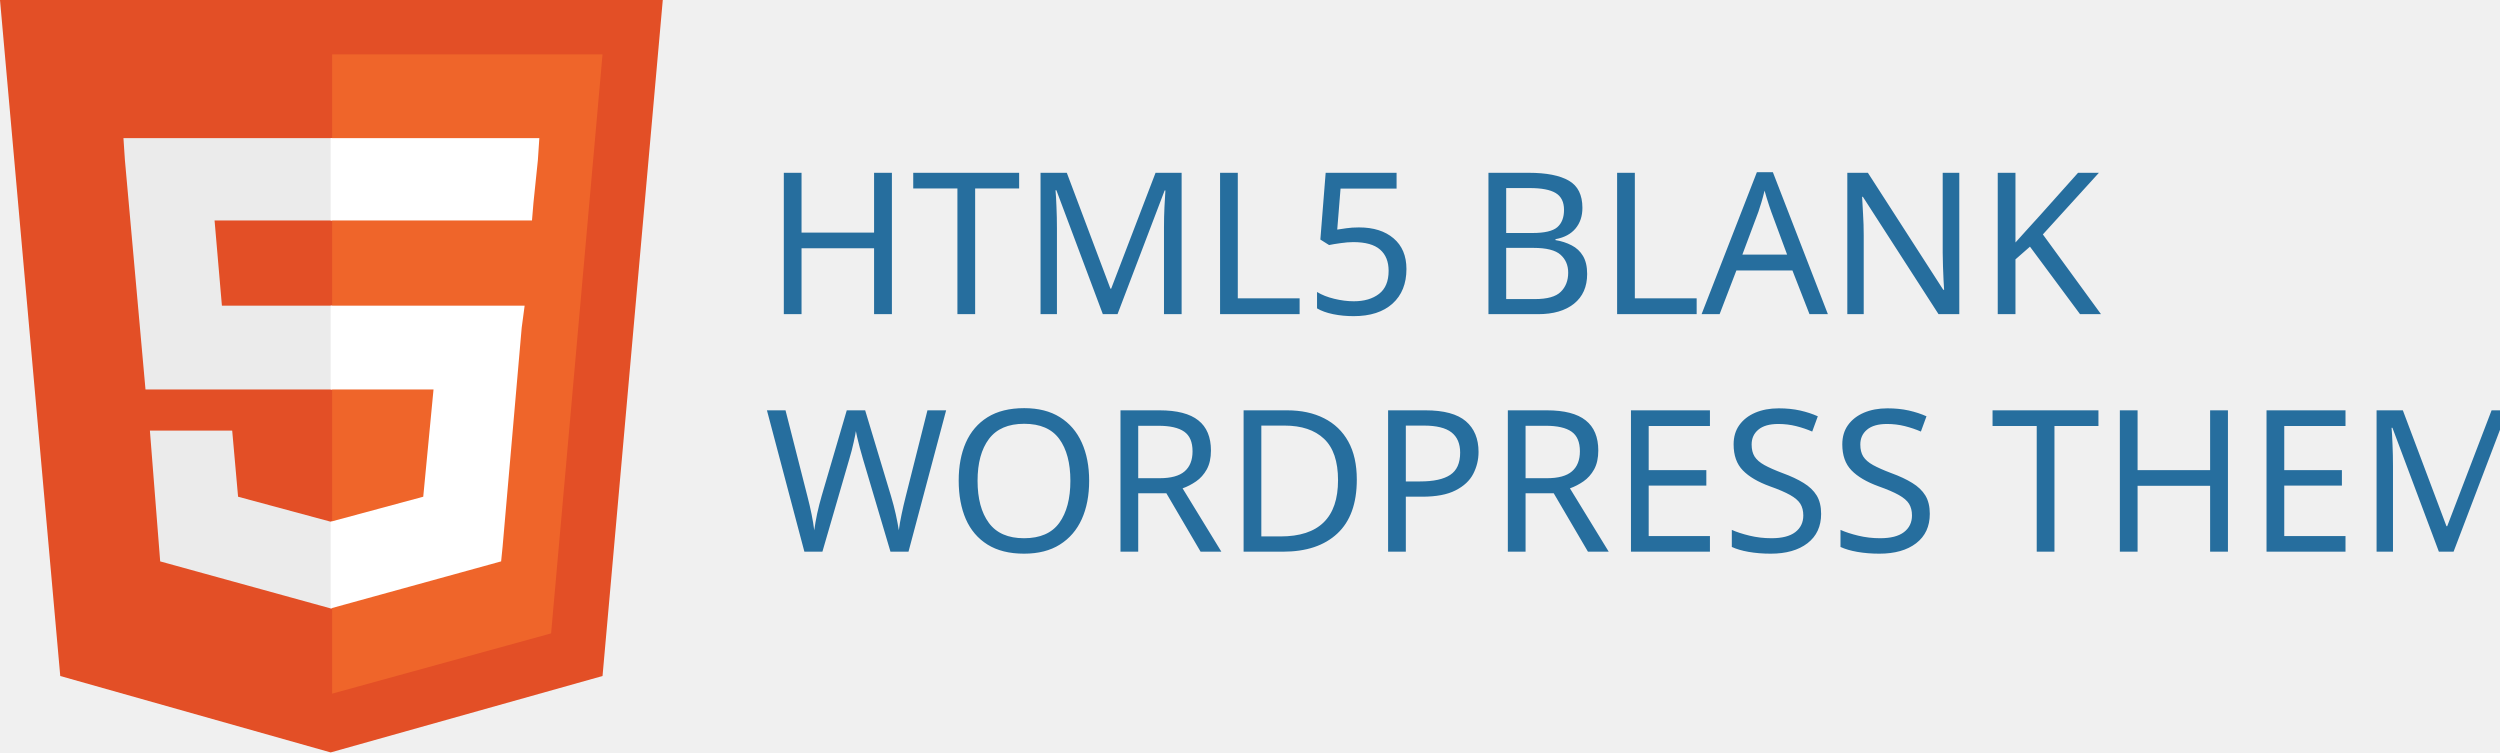
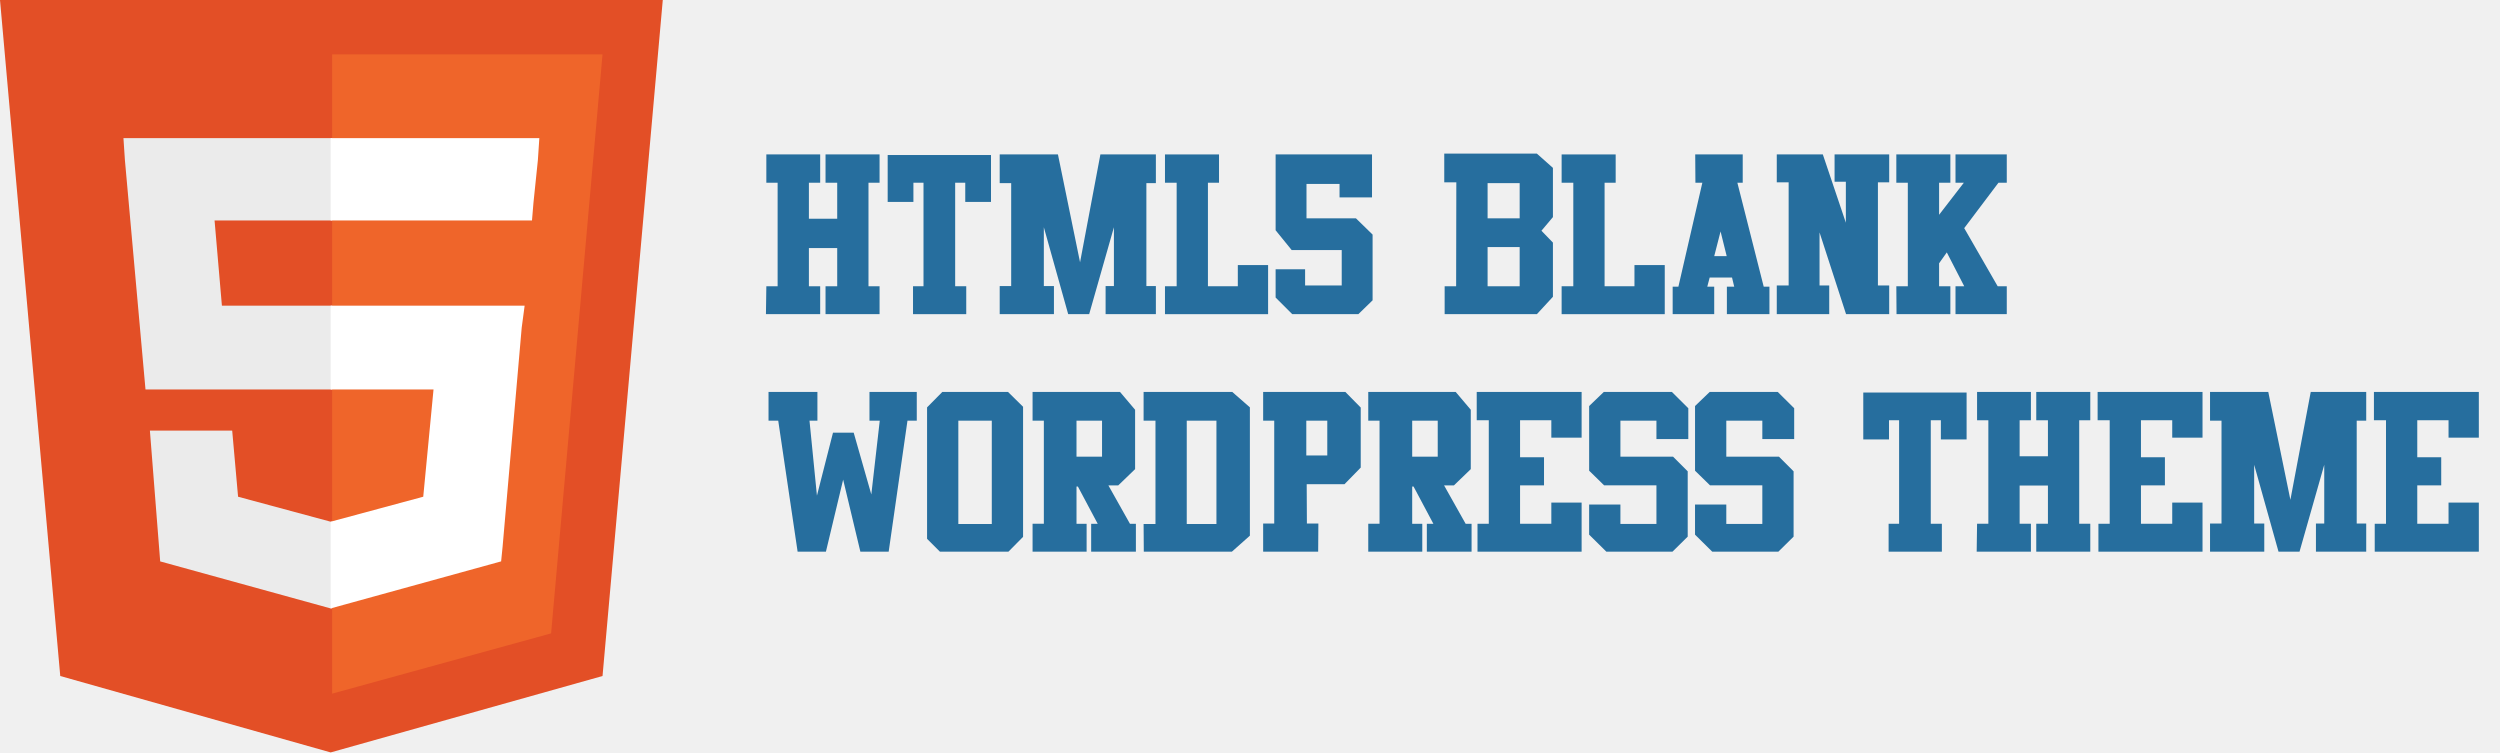
<svg xmlns="http://www.w3.org/2000/svg" version="1.1" id="Layer_1" x="0px" y="0px" width="412px" height="124px" viewBox="0 0 412 124" enable-background="new 0 0 412 124" xml:space="preserve">
  <path fill="#E34F26" d="M9.93,111.406L0,0h109.227l-9.93,111.406L54.492,124" />
-   <path fill="#EF652A" d="M54.734,114.312l36.086-9.93l8.477-95.422H54.734" />
-   <path fill="#EBEBEB" d="M54.734,50.375H36.57l-1.211-14.047h19.375V22.766h-0.242H20.344l0.242,3.633l3.391,37.781h30.758V50.375z   M54.734,85.977h-0.242l-15.258-4.117l-0.969-10.898H31h-6.297l1.695,21.555l28.094,7.75h0.242V85.977z" />
-   <path fill="#FFFFFF" d="M54.492,50.375V64.18h16.953l-1.695,17.68l-15.258,4.117v14.289l28.094-7.75l0.242-2.422l3.148-36.086  l0.484-3.633h-3.875H54.492z M54.492,22.766v8.477v5.086l0,0h33.18l0,0l0,0l0.242-2.906l0.727-7.023l0.242-3.633H54.492z" />
-   <text transform="matrix(1 0 0 1 126.0005 51.7739)">
-     <tspan x="0" y="0" fill="#266E9E" font-family="'Athletic'" font-size="32.619">HTML5 BLANK </tspan>
-     <tspan x="0" y="39.142" fill="#266E9E" font-family="'Athletic'" font-size="32.619">WORDPRESS THEME</tspan>
-   </text>
+   <path fill="#EF652A" d="M54.734,114.312l36.086-9.931L99.297,8.96H54.734" />
+   <path fill="#EBEBEB" d="M54.734,50.375H36.57l-1.211-14.047h19.375V22.766h-0.242H20.344l0.242,3.633l3.391,37.781h30.758  L54.734,50.375L54.734,50.375z M54.734,85.977h-0.242l-15.258-4.117l-0.969-10.897H31h-6.297l1.695,21.556l28.094,7.75h0.242V85.977  L54.734,85.977z" />
+   <path fill="#FFFFFF" d="M54.492,50.375V64.18h16.953l-1.695,17.68l-15.258,4.117v14.289l28.094-7.75l0.242-2.422l3.148-36.086  l0.484-3.633h-3.875H54.492z M54.492,22.766v8.477v5.086l0,0h33.18l0,0l0,0l0.242-2.906l0.727-7.023l0.242-3.633L54.492,22.766  L54.492,22.766z" />
+   <g enable-background="new    ">
+     <path fill="#266E9E" d="M133.307,40.879v6.295h1.859v4.6h-8.938l0.065-4.6h1.859v-17.06h-1.859V25.45h8.873v4.664h-1.859v5.937   h4.665v-5.937h-1.924V25.45h8.905v4.664h-1.827v10.72v6.34h1.827v4.6h-8.905v-4.6h1.924v-6.295H133.307z" />
+     <path fill="#266E9E" d="M159.239,51.773h-8.774v-4.6h1.729v-17.06h-1.664v3.164h-4.241v-7.73h17.027v7.73h-4.241v-3.164h-1.664   v17.06h1.827V51.773z" />
+     <path fill="#266E9E" d="M181.345,25.45h9.143v4.729h-1.565v16.962h1.565v4.632h-8.285v-4.632h1.37v-9.688l-4.078,14.32h-3.458   l-4.012-14.32v9.688h1.664v4.632h-8.938v-4.632h1.892V30.18h-1.892V25.45h9.598l3.644,17.777L181.345,25.45z" />
+     <path fill="#266E9E" d="M199.067,47.174h4.925v-3.49h4.99v8.09h-16.994v-4.6h1.925v-17.06h-1.925V25.45h8.905v4.664h-1.827V47.174z   " />
+     <path fill="#266E9E" d="M212.864,41.205l-2.642-3.256V25.45h15.885v7.078h-5.35V30.31h-5.447v5.676h8.154l2.74,2.675v10.83   l-2.348,2.283h-10.895l-2.74-2.74v-4.664h4.859v2.675h6.035v-5.839H212.864z" />
+     <path fill="#266E9E" d="M253.279,51.773h-15.201v-4.6h1.893l0.032-17.125h-1.989v-4.729h15.266l2.642,2.346v8.113l-1.892,2.248   l1.892,1.955v8.926L253.279,51.773z M250.441,30.18h-5.285v5.806h5.285V30.18z M250.441,40.716h-5.285v6.458h5.285V40.716z" />
+     <path fill="#266E9E" d="M264.435,47.174h4.925v-3.49h4.991v8.09h-16.995v-4.6h1.926v-17.06h-1.926V25.45h8.906v4.664h-1.827V47.174   z" />
+     <path fill="#266E9E" d="M282.504,51.773h-6.849v-4.534h0.946l3.946-17.125h-1.142l-0.033-4.664h7.828v4.664h-0.881l4.34,17.125   h0.945v4.534h-7.014v-4.534h1.207l-0.359-1.5h-3.685l-0.392,1.5h1.141V51.773z M284.561,42.216l-1.012-4.077l-1.045,4.077H284.561z   " />
+     <path fill="#266E9E" d="M301.457,51.773h-8.645v-4.729h1.957V30.049h-1.957V25.45h7.59l3.795,11.253v-6.752h-1.859V25.45h9.002   v4.599h-1.859v16.995h1.859v4.729h-7.109l-4.371-13.472v8.742h1.598V51.773z" />
+     <path fill="#266E9E" d="M322.268,30.114V25.45h8.449v4.664h-1.371l-5.643,7.484l5.512,9.575h1.502v4.6h-8.449v-4.6h1.436   l-2.871-5.577l-1.271,1.794v3.783h1.859v4.6h-8.873l-0.033-4.6h1.893v-17.06h-1.893V25.45h8.906v4.664h-1.859v5.284l4.078-5.284   H322.268z" />
+   </g>
+   <g enable-background="new    ">
+     <path fill="#266E9E" d="M136.112,90.916h-4.665l-3.196-21.594h-1.598v-4.729h8.057v4.729h-1.305l1.226,12.359l2.646-10.372h3.413   l2.903,10.181l1.392-12.168h-1.696v-4.729h7.796v4.729h-1.533l-3.099,21.594h-4.664l-2.838-11.873L136.112,90.916z" />
+     <path fill="#266E9E" d="M154.901,90.916l-2.12-2.118V67.134l2.512-2.541h10.83l2.479,2.443v21.437l-2.414,2.443H154.901z    M163.447,69.322h-5.513V86.35h5.513V69.322z" />
+     <path fill="#266E9E" d="M179.072,90.916h-8.905v-4.6h1.859V69.322h-1.859v-4.729h14.413l2.484,2.936v9.785l-2.773,2.675h-1.631   l3.556,6.328h0.979v4.6h-7.372v-4.6h1.077l-3.262-6.132h-0.228v6.132h1.664V90.916z M181.616,69.322h-4.208v5.937h4.208V69.322z" />
+     <path fill="#266E9E" d="M203.014,90.916h-14.516l-0.033-4.566h1.957V69.322h-1.957v-4.729h14.613l2.903,2.538V88.28L203.014,90.916   z M200.469,69.322h-4.893V86.35h4.893V69.322z" />
+     <path fill="#266E9E" d="M217.235,90.916h-9.068v-4.632h1.827V69.322h-1.827v-4.729h13.548l2.533,2.571v9.895l-2.674,2.734h-6.23   l0.032,6.491h1.892L217.235,90.916z M218.736,69.322h-3.458v5.741h3.458V69.322z" />
+     <path fill="#266E9E" d="M234.393,90.916h-8.904v-4.6h1.859V69.322h-1.859v-4.729H239.9l2.484,2.936v9.785l-2.773,2.675h-1.631   l3.557,6.328h0.979v4.6h-7.373v-4.6h1.077l-3.263-6.132h-0.228v6.132h1.663V90.916z M236.938,69.322h-4.208v5.937h4.208V69.322z" />
+     <path fill="#266E9E" d="M260.65,90.916h-17.157v-4.6h1.859v-17.06h-1.989v-4.664h17.287v7.534h-4.99v-2.87h-5.154v6.1h3.947v4.632   h-3.947v6.328h5.154v-3.49h4.99V90.916z" />
+     <path fill="#266E9E" d="M261.891,83.152h5.153v3.197h5.937v-6.361h-8.619l-2.471-2.419V66.913l2.414-2.32h11.221l2.707,2.686v5.077   h-5.252v-3.033h-5.937v5.937h8.677l2.414,2.414v10.764l-2.512,2.479h-10.895l-2.838-2.806V83.152z" />
+     <path fill="#266E9E" d="M279.341,83.152h5.153v3.197h5.938v-6.361h-8.619l-2.472-2.419V66.913l2.414-2.32h11.22l2.707,2.686v5.077   h-5.25v-3.033h-5.938v5.937h8.676l2.414,2.414v10.764l-2.512,2.479h-10.895l-2.837-2.806V83.152z" />
+     <path fill="#266E9E" d="M320.018,90.916h-8.775v-4.6h1.729v-17.06h-1.664v3.164h-4.24v-7.73h17.027v7.73h-4.24v-3.164h-1.664v17.06   h1.828V90.916z" />
+     <path fill="#266E9E" d="M332.836,80.021v6.295h1.859v4.6h-8.938l0.064-4.6h1.859v-17.06h-1.859v-4.664h8.873v4.664h-1.859v5.937   h4.664v-5.937h-1.924v-4.664h8.904v4.664h-1.826v10.72v6.34h1.826v4.6h-8.904v-4.6h1.924v-6.295H332.836z" />
+     <path fill="#266E9E" d="M362.975,90.916h-17.156v-4.6h1.859v-17.06h-1.99v-4.664h17.287v7.534h-4.99v-2.87h-5.154v6.1h3.947v4.632   h-3.947v6.328h5.154v-3.49h4.99V90.916z" />
+     <path fill="#266E9E" d="M380.809,64.593h9.143v4.729h-1.566v16.962h1.566v4.632h-8.285v-4.632h1.369v-9.688l-4.076,14.32H375.5   l-4.012-14.32v9.688h1.664v4.632h-8.938v-4.632h1.891V69.322h-1.891v-4.729h9.598l3.645,17.777L380.809,64.593z" />
+     <path fill="#266E9E" d="M408.51,90.916h-17.156v-4.6h1.859v-17.06h-1.99v-4.664h17.287v7.534h-4.99v-2.87h-5.154v6.1h3.947v4.632   h-3.947v6.328h5.154v-3.49h4.99V90.916z" />
+   </g>
</svg>
